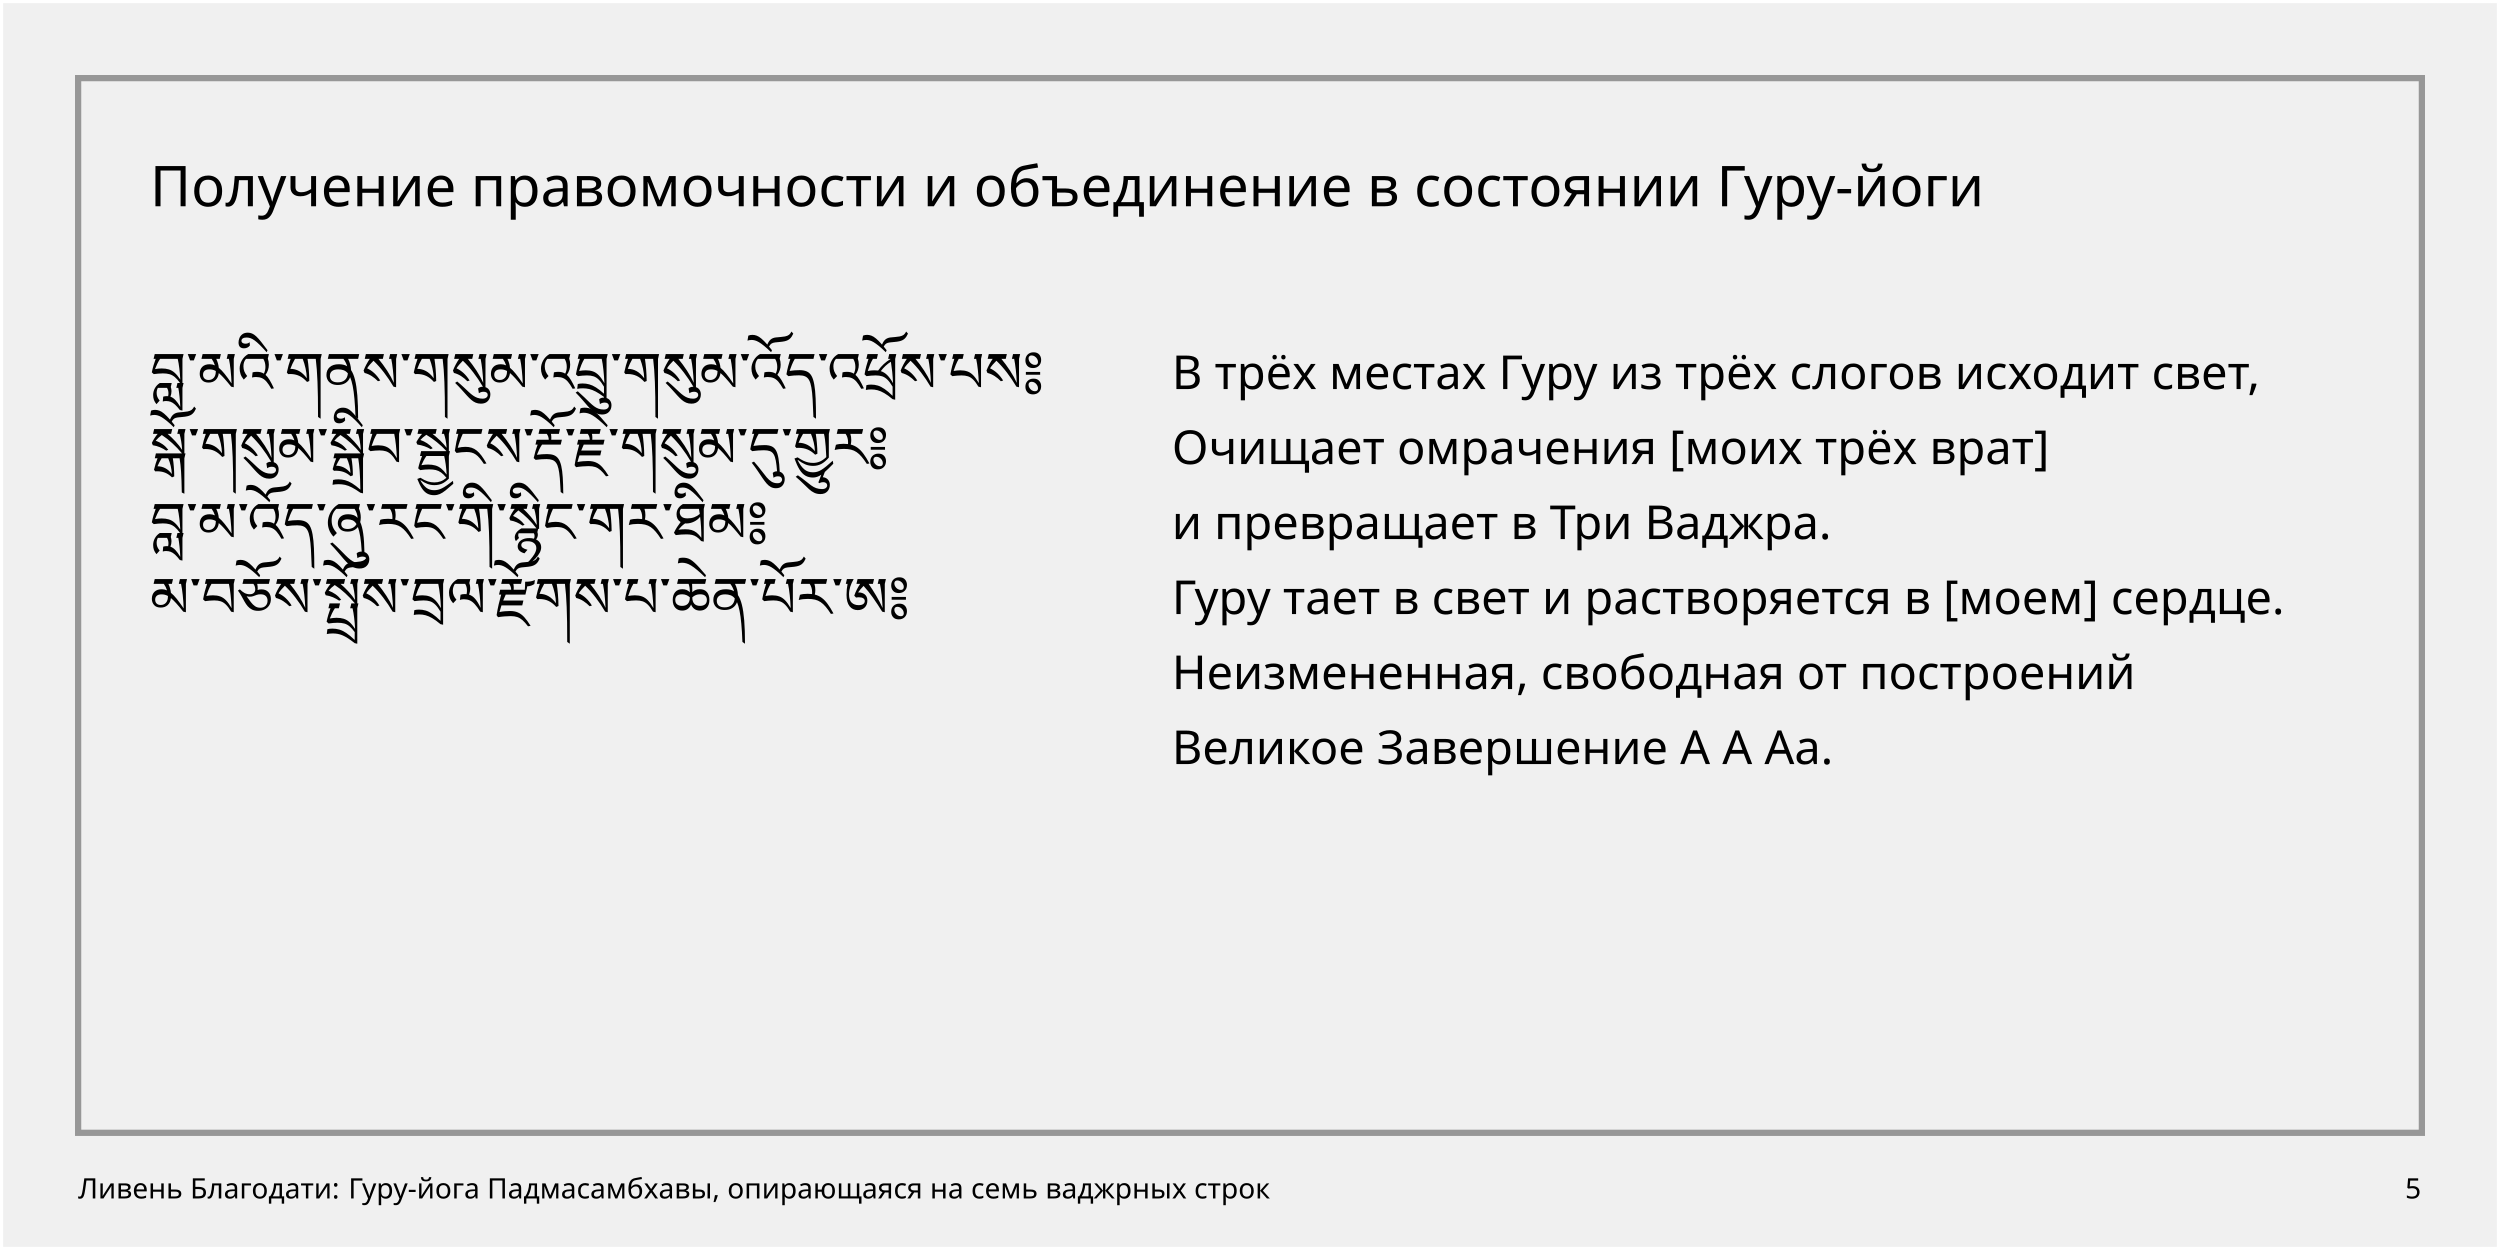
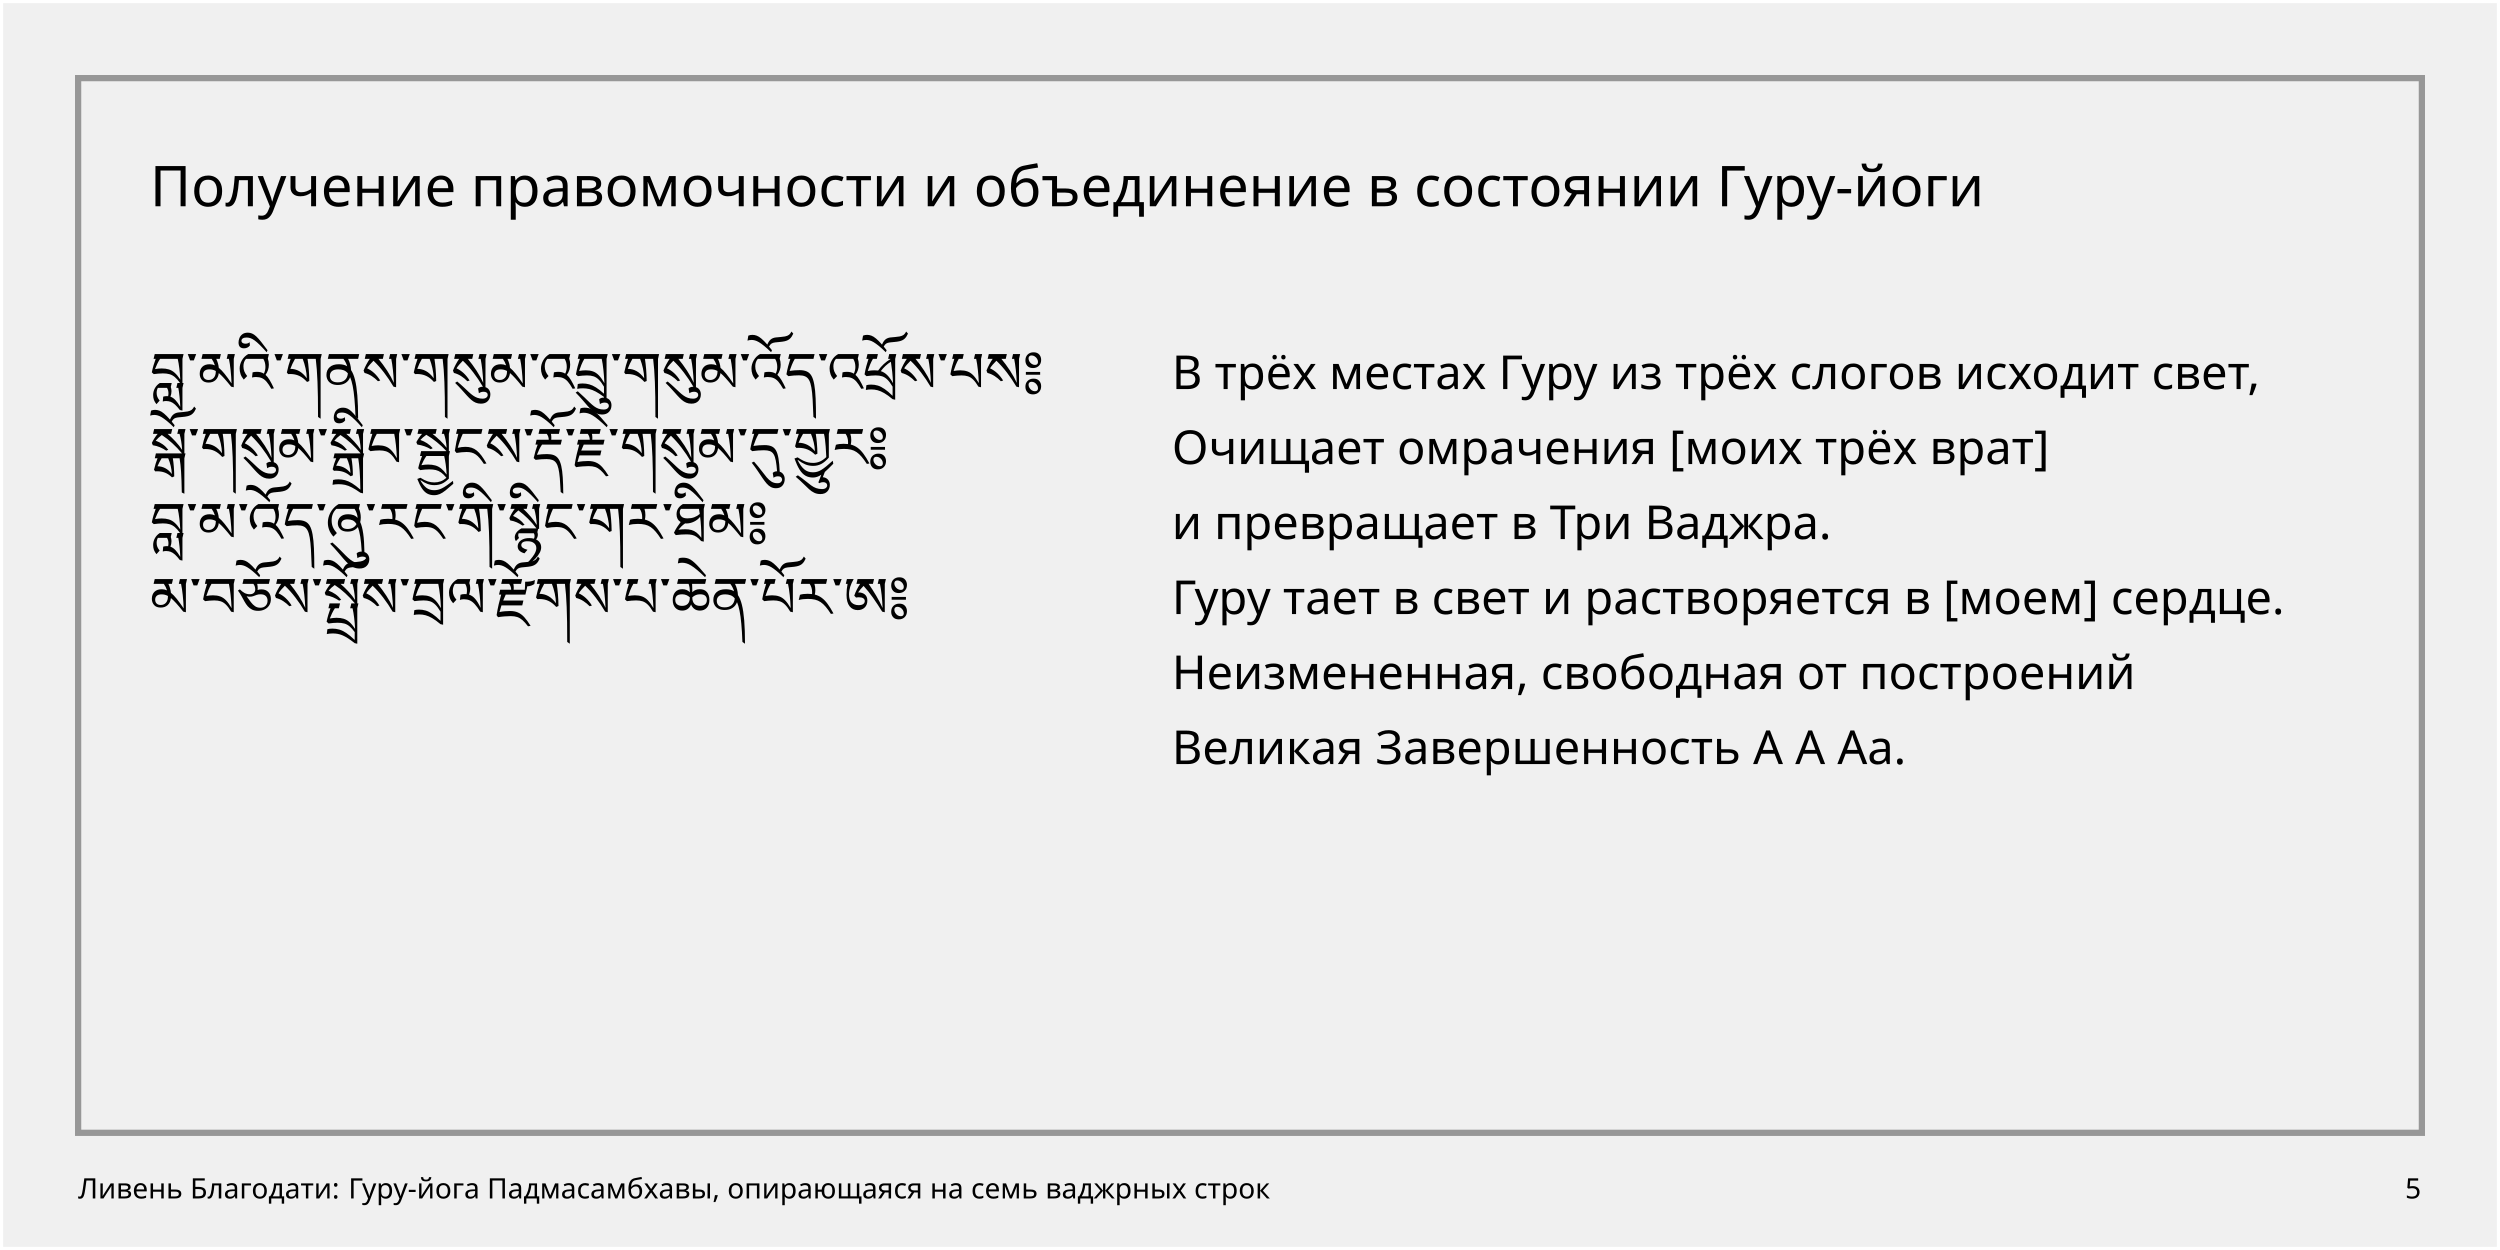
<svg xmlns="http://www.w3.org/2000/svg" width="1600px" height="800px" viewBox="0 0 1600 800" version="1.1">
  <defs />
  <g id="Page-1" stroke="none" stroke-width="1" fill="none" fill-rule="evenodd">
    <g id="5">
      <rect id="Rectangle-1" stroke="#979797" stroke-width="4" x="50" y="50" width="1500" height="675" />
      <rect id="Rectangle-1-Copy-2" stroke="#FFFFFF" stroke-width="4" x="0" y="0" width="1600" height="800" />
      <text font-family="Geometria" font-size="18" font-weight="260" fill="#000000">
        <tspan x="1539.254" y="767">5</tspan>
      </text>
      <text id="Ливень-Благодати:-Гу" font-family="Geometria" font-size="18" font-weight="260" fill="#000000">
        <tspan x="50" y="767">Ливень Благодати: </tspan>
        <tspan x="222.962" y="767">Гуру-йога Падмасамбхавы, опирающаяся на семь ваджрных строк</tspan>
      </text>
      <text id="Получение-правомочно" font-family="Geometria" font-size="36" font-weight="260" fill="#000000">
        <tspan x="96" y="132">Получение правомочности и объединение в состоянии Гуру-йоги</tspan>
      </text>
      <text id="В-трёх-местах-Гуру-и" font-family="Geometria" font-size="30" font-weight="260" line-spacing="48" fill="#000000">
        <tspan x="750" y="249">В трёх местах Гуру из трёх слогов исходит свет, </tspan>
        <tspan x="750" y="297">Очищает омрачения [моих трёх врат] </tspan>
        <tspan x="750" y="345">      и превращает в Три Ваджра.</tspan>
        <tspan x="750" y="393">Гуру тает в свет и растворяется в [моем] сердце.</tspan>
        <tspan x="750" y="441">Неизмененная, свободная от построений</tspan>
-         <tspan x="750" y="489">      Великое Завершение А А Аа. </tspan>
+         <tspan x="750" y="489">      Великая Завершенность А А Аа. </tspan>
      </text>
      <text id="བླ་མའི་གནས་གསུམ་འབྲུ" font-family="Kailasa" font-size="36" font-weight="normal" line-spacing="48" fill="#000000">
        <tspan x="96" y="251">བླ་མའི་གནས་གསུམ་འབྲུ་གསུམ་འོད་འཕྲོས་པས༔</tspan>
        <tspan x="96" y="299">སྒོ་གསུམ་སྒྲིབ་སྦྱངས་རྡོ་རྗེ་གསུམ་དུ་གྱུར༔</tspan>
        <tspan x="96" y="347">བླ་མ་འོད་ཞུ་རང་གི་སྙིང་གར་ཐིམ༔</tspan>
        <tspan x="96" y="395">མ་བཅོས་སྤྲོས་བྲལ་རྫོགས་པ་ཆེན་པོར་ཨ༔</tspan>
      </text>
    </g>
  </g>
</svg>
